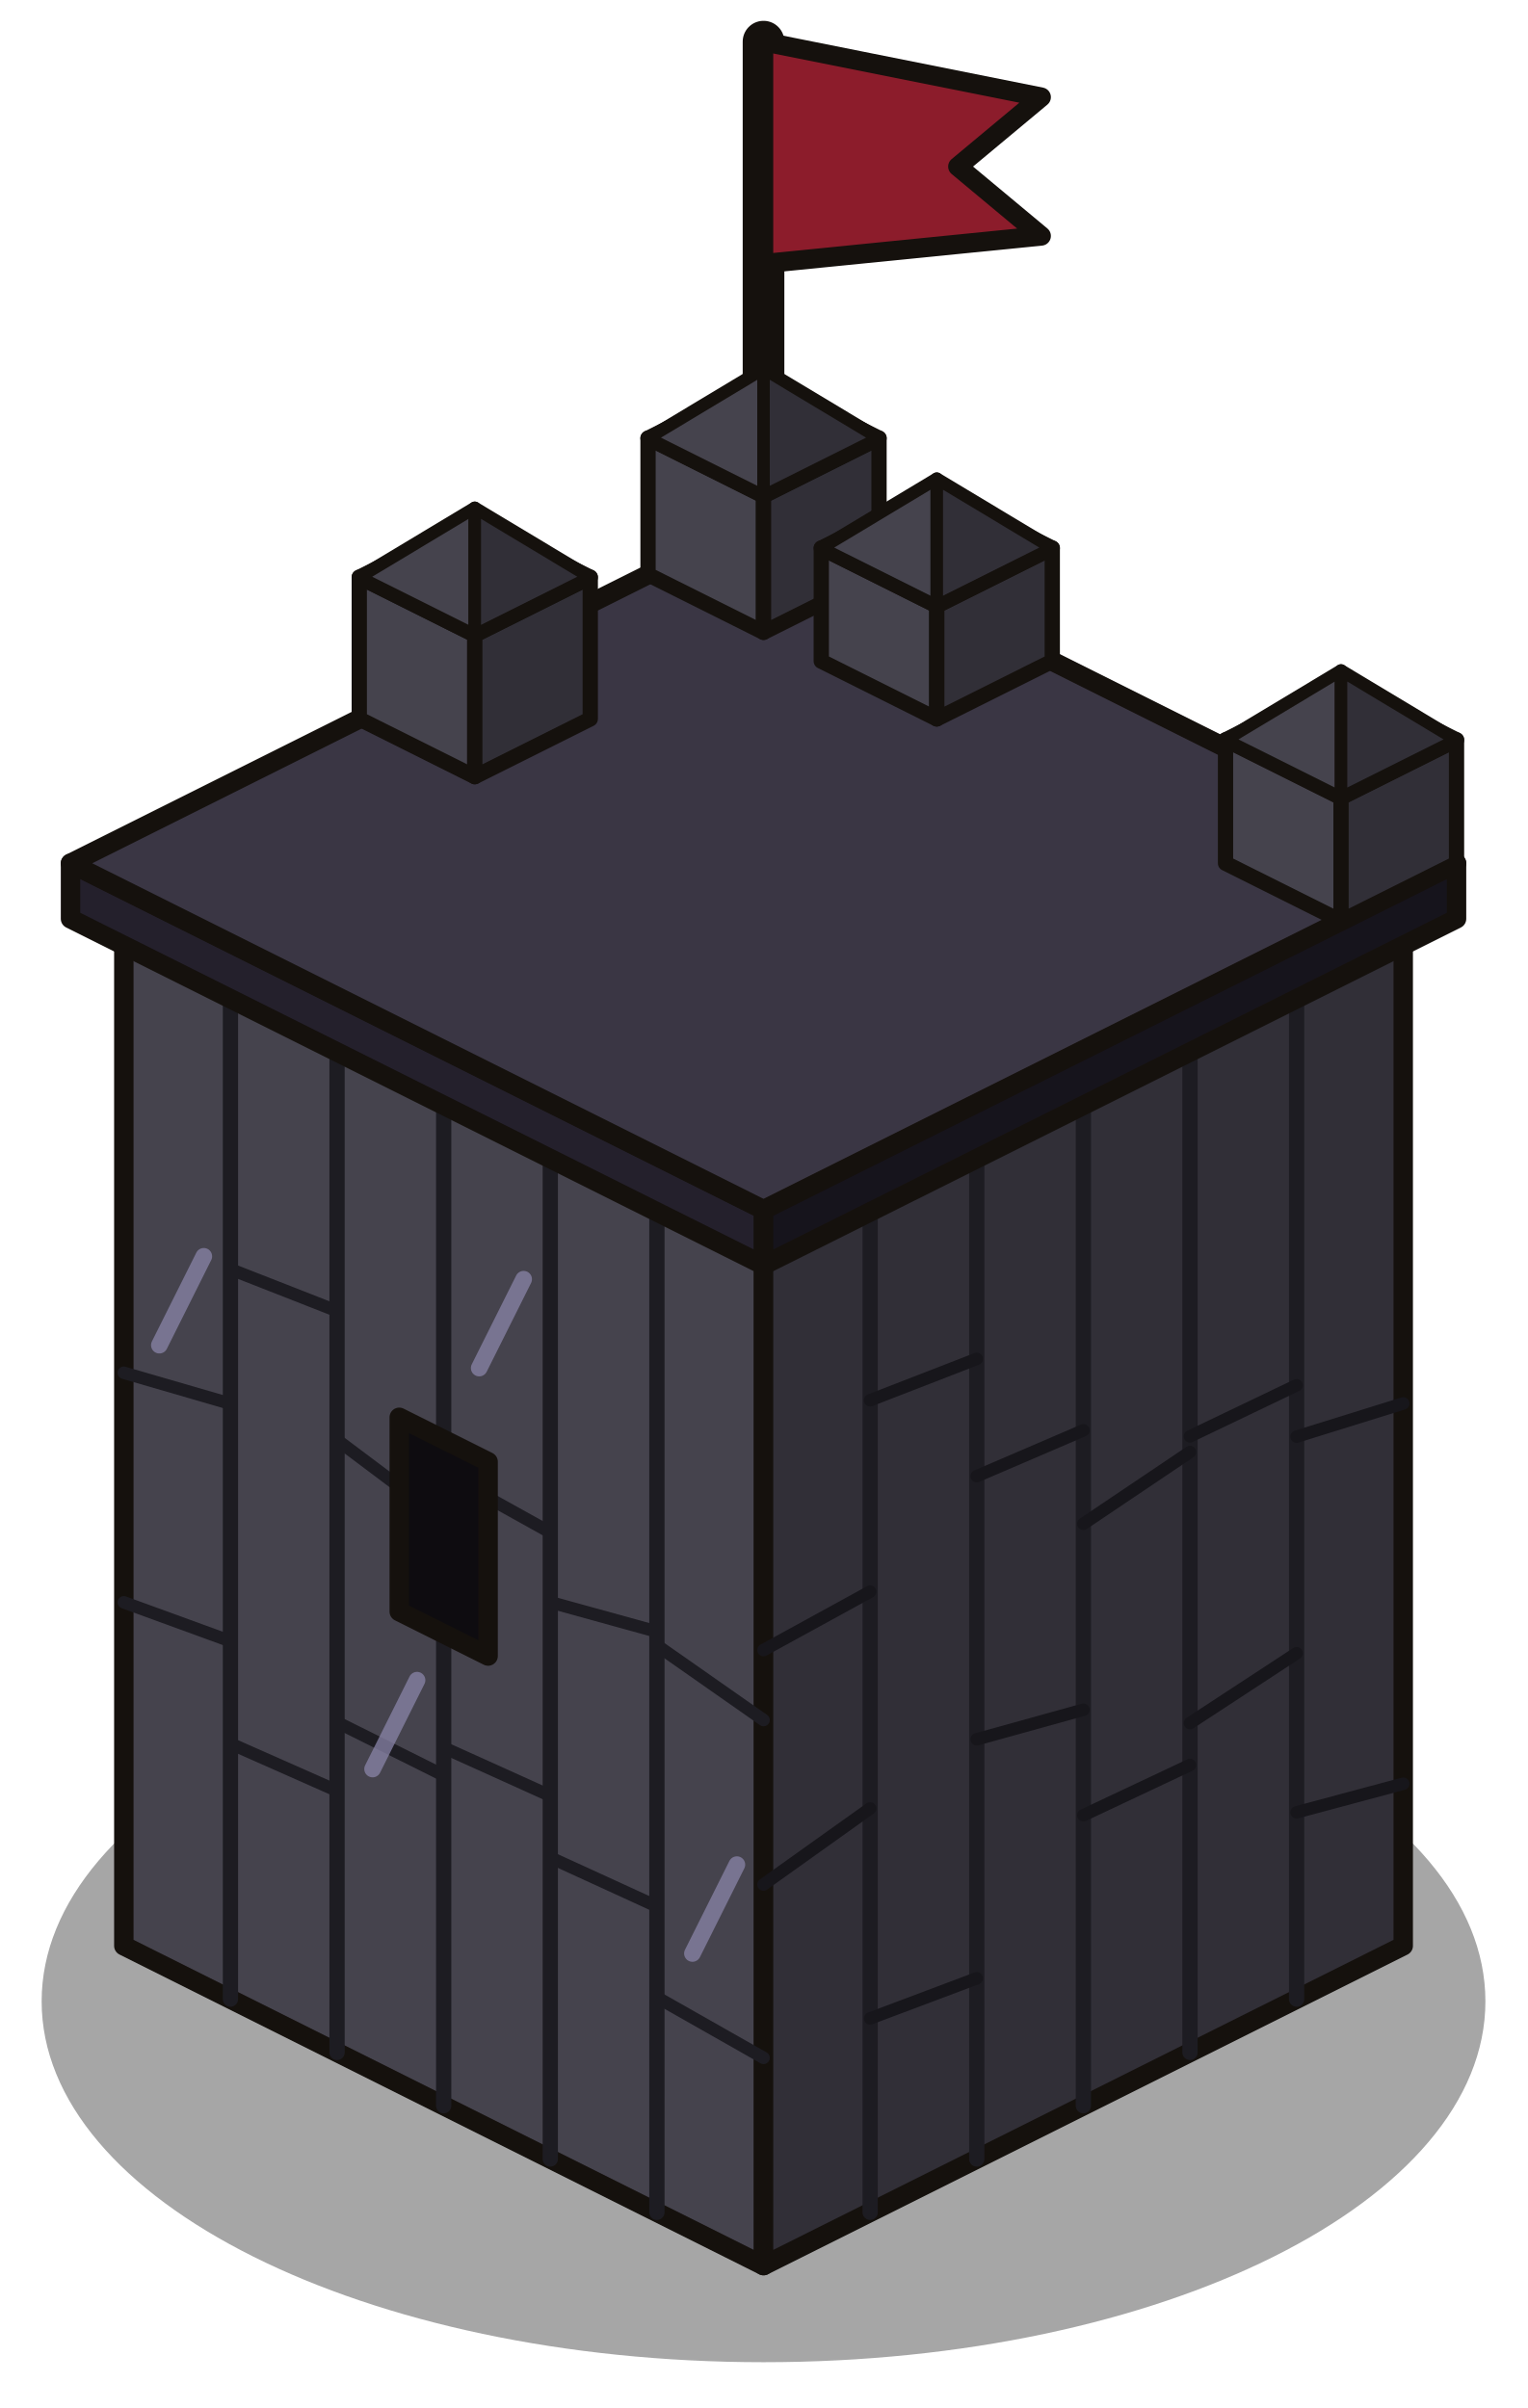
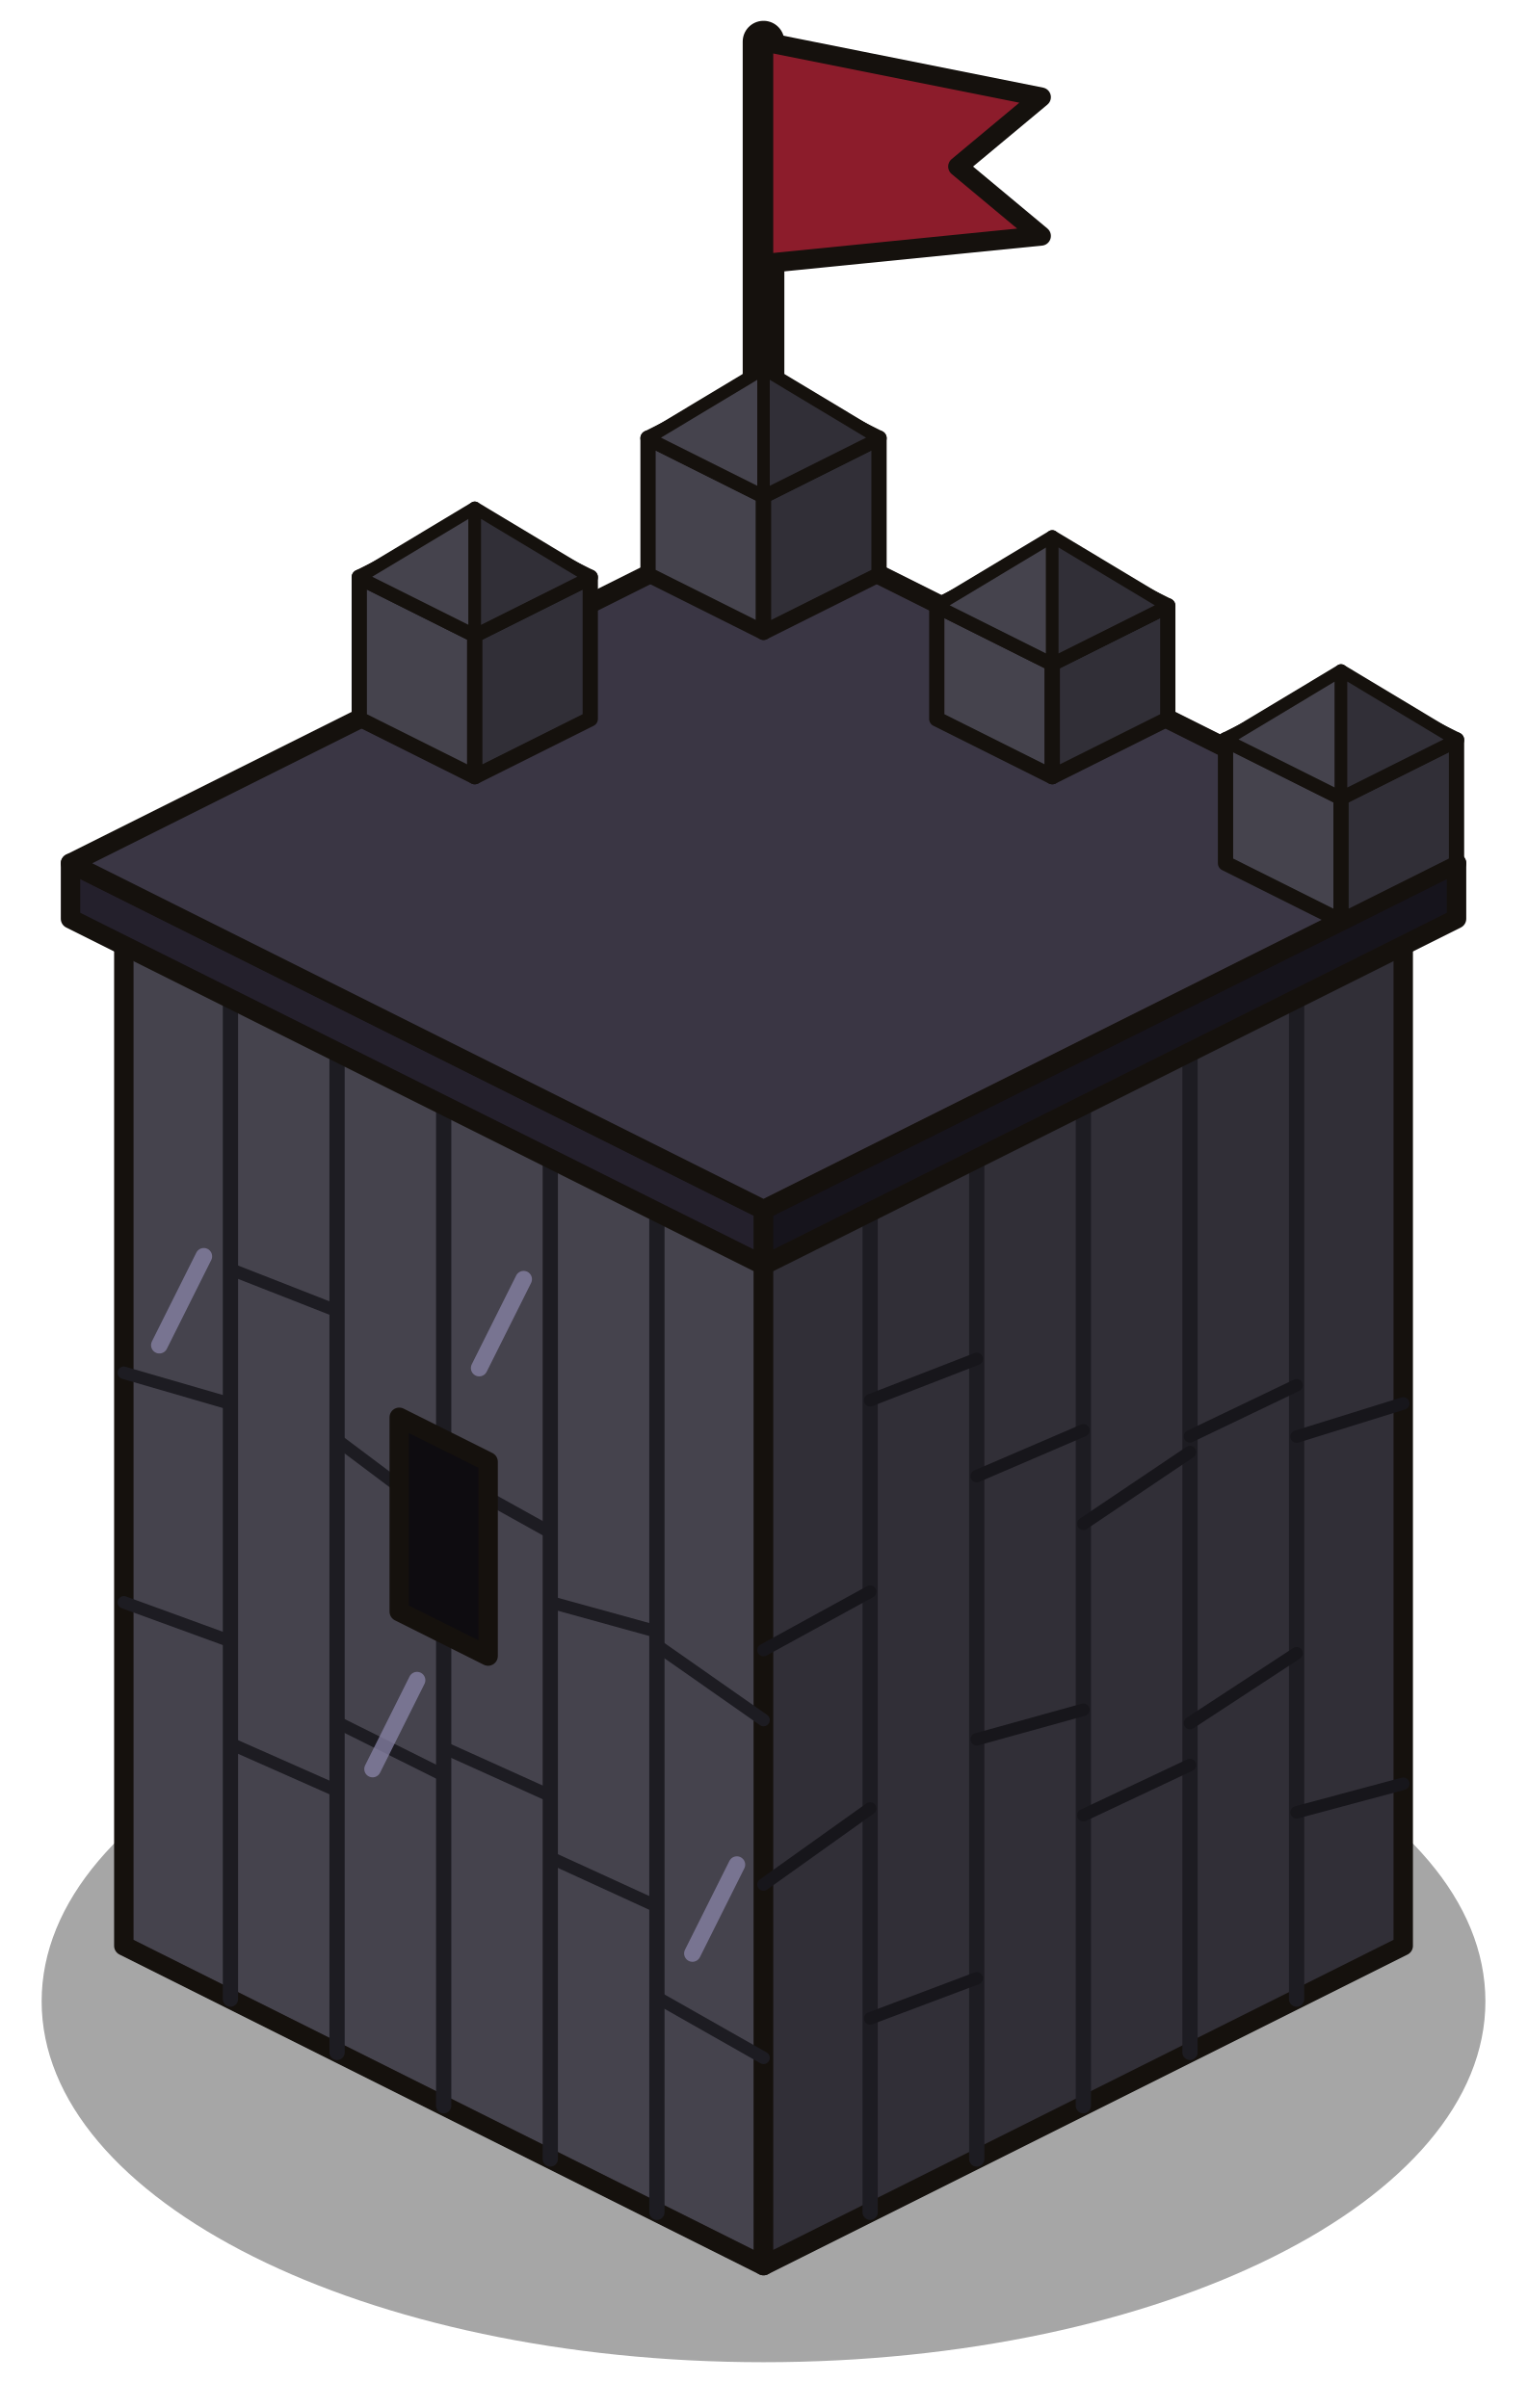
<svg xmlns="http://www.w3.org/2000/svg" width="220" height="347" viewBox="-55 -140.2 110 173.5">
  <ellipse cx="0" cy="4" rx="52" ry="26" fill="#000" opacity="0.35" />
  <polygon points="-46.08,0 0,23.04 0,-50.96 -46.08,-74" fill="#45434d" stroke="#15110d" stroke-width="1.4" stroke-linejoin="round" />
  <polygon points="0,23.04 46.08,0 46.08,-74 0,-50.96" fill="#312f37" stroke="#15110d" stroke-width="1.4" stroke-linejoin="round" />
  <polygon points="0,-97.04 46.08,-74 0,-50.96 -46.08,-74" fill="#5a5862" stroke="#15110d" stroke-width="1.4" stroke-linejoin="round" />
  <polyline points="-38.4,3.84 -38.4,-70.16" fill="none" stroke="#1d1c22" stroke-width="1.1" stroke-linecap="round" stroke-linejoin="round" />
  <polyline points="7.68,19.2 7.68,-54.8" fill="none" stroke="#1d1c22" stroke-width="1.1" stroke-linecap="round" stroke-linejoin="round" />
  <polyline points="-30.72,7.68 -30.72,-66.32" fill="none" stroke="#1d1c22" stroke-width="1.1" stroke-linecap="round" stroke-linejoin="round" />
  <polyline points="15.36,15.36 15.36,-58.64" fill="none" stroke="#1d1c22" stroke-width="1.1" stroke-linecap="round" stroke-linejoin="round" />
  <polyline points="-23.04,11.52 -23.04,-62.48" fill="none" stroke="#1d1c22" stroke-width="1.1" stroke-linecap="round" stroke-linejoin="round" />
  <polyline points="23.04,11.52 23.04,-62.48" fill="none" stroke="#1d1c22" stroke-width="1.1" stroke-linecap="round" stroke-linejoin="round" />
  <polyline points="-15.36,15.36 -15.36,-58.64" fill="none" stroke="#1d1c22" stroke-width="1.1" stroke-linecap="round" stroke-linejoin="round" />
  <polyline points="30.72,7.68 30.72,-66.32" fill="none" stroke="#1d1c22" stroke-width="1.1" stroke-linecap="round" stroke-linejoin="round" />
  <polyline points="-7.68,19.2 -7.68,-54.8" fill="none" stroke="#1d1c22" stroke-width="1.1" stroke-linecap="round" stroke-linejoin="round" />
  <polyline points="38.4,3.84 38.4,-70.16" fill="none" stroke="#1d1c22" stroke-width="1.1" stroke-linecap="round" stroke-linejoin="round" />
  <polyline points="-46.08,-24.75 -38.4,-21.95" fill="none" stroke="#1d1c22" stroke-width="0.9" stroke-linecap="round" stroke-linejoin="round" />
  <polyline points="7.68,-9.9 0,-4.42" fill="none" stroke="#17161b" stroke-width="0.9" stroke-linecap="round" stroke-linejoin="round" />
  <polyline points="-46.08,-41.29 -38.4,-39.06" fill="none" stroke="#1d1c22" stroke-width="0.9" stroke-linecap="round" stroke-linejoin="round" />
  <polyline points="7.68,-25.52 0,-21.31" fill="none" stroke="#17161b" stroke-width="0.9" stroke-linecap="round" stroke-linejoin="round" />
  <polyline points="-43.52,-43.28 -40.32,-49.68" fill="none" stroke="#8a84a8" stroke-width="1.2" stroke-linecap="round" stroke-linejoin="round" opacity="0.75" />
  <polyline points="-38.4,-14.57 -30.72,-11.17" fill="none" stroke="#1d1c22" stroke-width="0.9" stroke-linecap="round" stroke-linejoin="round" />
  <polyline points="15.36,2.34 7.68,5.23" fill="none" stroke="#17161b" stroke-width="0.9" stroke-linecap="round" stroke-linejoin="round" />
  <polyline points="-38.4,-48.75 -30.72,-45.74" fill="none" stroke="#1d1c22" stroke-width="0.9" stroke-linecap="round" stroke-linejoin="round" />
  <polyline points="15.36,-42.29 7.68,-39.31" fill="none" stroke="#17161b" stroke-width="0.9" stroke-linecap="round" stroke-linejoin="round" />
  <polyline points="-30.72,-16.11 -23.04,-12.28" fill="none" stroke="#1d1c22" stroke-width="0.9" stroke-linecap="round" stroke-linejoin="round" />
  <polyline points="23.04,-17.01 15.36,-14.88" fill="none" stroke="#17161b" stroke-width="0.9" stroke-linecap="round" stroke-linejoin="round" />
  <polyline points="-30.72,-36.45 -23.04,-30.68" fill="none" stroke="#1d1c22" stroke-width="0.9" stroke-linecap="round" stroke-linejoin="round" />
  <polyline points="23.04,-37.14 15.36,-33.84" fill="none" stroke="#17161b" stroke-width="0.9" stroke-linecap="round" stroke-linejoin="round" />
  <polyline points="-28.16,-12.74 -24.96,-19.14" fill="none" stroke="#8a84a8" stroke-width="1.2" stroke-linecap="round" stroke-linejoin="round" opacity="0.75" />
  <polyline points="-23.04,-14.28 -15.36,-10.81" fill="none" stroke="#1d1c22" stroke-width="0.9" stroke-linecap="round" stroke-linejoin="round" />
  <polyline points="30.72,-13.03 23.04,-9.41" fill="none" stroke="#17161b" stroke-width="0.9" stroke-linecap="round" stroke-linejoin="round" />
  <polyline points="-23.04,-34.06 -15.36,-29.79" fill="none" stroke="#1d1c22" stroke-width="0.9" stroke-linecap="round" stroke-linejoin="round" />
  <polyline points="30.72,-35.58 23.04,-30.41" fill="none" stroke="#17161b" stroke-width="0.9" stroke-linecap="round" stroke-linejoin="round" />
  <polyline points="-20.48,-41.63 -17.28,-48.03" fill="none" stroke="#8a84a8" stroke-width="1.2" stroke-linecap="round" stroke-linejoin="round" opacity="0.75" />
  <polyline points="-15.36,-6.36 -7.68,-2.84" fill="none" stroke="#1d1c22" stroke-width="0.9" stroke-linecap="round" stroke-linejoin="round" />
  <polyline points="38.4,-21.08 30.72,-16.05" fill="none" stroke="#17161b" stroke-width="0.9" stroke-linecap="round" stroke-linejoin="round" />
  <polyline points="-15.36,-24.76 -7.68,-22.64" fill="none" stroke="#1d1c22" stroke-width="0.9" stroke-linecap="round" stroke-linejoin="round" />
  <polyline points="38.4,-40.39 30.72,-36.71" fill="none" stroke="#17161b" stroke-width="0.9" stroke-linecap="round" stroke-linejoin="round" />
  <polyline points="-7.68,3.71 0,8.07" fill="none" stroke="#1d1c22" stroke-width="0.9" stroke-linecap="round" stroke-linejoin="round" />
  <polyline points="46.08,-11.68 38.4,-9.62" fill="none" stroke="#17161b" stroke-width="0.9" stroke-linecap="round" stroke-linejoin="round" />
  <polyline points="-7.68,-21.65 0,-16.27" fill="none" stroke="#1d1c22" stroke-width="0.9" stroke-linecap="round" stroke-linejoin="round" />
  <polyline points="46.08,-39.08 38.4,-36.69" fill="none" stroke="#17161b" stroke-width="0.9" stroke-linecap="round" stroke-linejoin="round" />
  <polyline points="-5.12,0.55 -1.92,-5.85" fill="none" stroke="#8a84a8" stroke-width="1.2" stroke-linecap="round" stroke-linejoin="round" opacity="0.75" />
  <polygon points="-26.24,-24.08 -19.84,-20.88 -19.84,-34.88 -26.24,-38.08" fill="#0e0c10" stroke="#15110d" stroke-width="1.4" stroke-linejoin="round" />
  <polygon points="-49.92,-74 0,-49.04 0,-53.04 -49.92,-78" fill="#24202c" stroke="#15110d" stroke-width="1.4" stroke-linejoin="round" />
  <polygon points="0,-49.04 49.92,-74 49.92,-78 0,-53.04" fill="#16141c" stroke="#15110d" stroke-width="1.4" stroke-linejoin="round" />
  <polygon points="0,-102.96 49.92,-78 0,-53.04 -49.92,-78" fill="#3a3644" stroke="#15110d" stroke-width="1.4" stroke-linejoin="round" />
  <polyline points="0,-97.2 0,-137.2" fill="none" stroke="#15110d" stroke-width="3" stroke-linecap="round" stroke-linejoin="round" />
  <polygon points="0,-137.2 20,-133.2 14,-128.2 20,-123.2 0,-121.2" fill="#8c1c2b" stroke="#15110d" stroke-width="1.4" stroke-linejoin="round" />
  <polygon points="-8.32,-98.8 0,-94.64 0,-104.47 -8.32,-108.63" fill="#45434d" stroke="#15110d" stroke-width="1.1" stroke-linejoin="round" />
  <polygon points="0,-94.64 8.32,-98.8 8.32,-108.63 0,-104.47" fill="#312f37" stroke="#15110d" stroke-width="1.1" stroke-linejoin="round" />
  <polygon points="0,-112.79 8.32,-108.63 0,-104.47 -8.32,-108.63" fill="#5a5862" stroke="#15110d" stroke-width="1.1" stroke-linejoin="round" />
  <polygon points="-8.32,-108.63 0,-113.63 0,-104.47" fill="#45434d" stroke="#15110d" stroke-width="0.9" stroke-linejoin="round" />
  <polygon points="0,-104.47 0,-113.63 8.32,-108.63" fill="#312f37" stroke="#15110d" stroke-width="0.9" stroke-linejoin="round" />
-   <polygon points="4.16,-92.56 12.48,-88.4 12.48,-96.55 4.16,-100.71" fill="#45434d" stroke="#15110d" stroke-width="1.1" stroke-linejoin="round" />
-   <polygon points="12.48,-88.4 20.8,-92.56 20.8,-100.71 12.48,-96.55" fill="#312f37" stroke="#15110d" stroke-width="1.1" stroke-linejoin="round" />
-   <polygon points="12.48,-104.87 20.8,-100.71 12.48,-96.55 4.16,-100.71" fill="#5a5862" stroke="#15110d" stroke-width="1.1" stroke-linejoin="round" />
-   <polygon points="4.16,-100.71 12.48,-105.71 12.48,-96.55" fill="#45434d" stroke="#15110d" stroke-width="0.9" stroke-linejoin="round" />
-   <polygon points="12.48,-96.55 12.48,-105.71 20.8,-100.71" fill="#312f37" stroke="#15110d" stroke-width="0.9" stroke-linejoin="round" />
+   <polygon points="12.48,-88.4 20.8,-84.24 20.8,-92.39 12.48,-96.55" fill="#45434d" stroke="#15110d" stroke-width="1.1" stroke-linejoin="round" />
+   <polygon points="20.8,-84.24 29.12,-88.4 29.12,-96.55 20.8,-92.39" fill="#312f37" stroke="#15110d" stroke-width="1.1" stroke-linejoin="round" />
+   <polygon points="20.8,-100.71 29.12,-96.55 20.8,-92.39 12.48,-96.55" fill="#5a5862" stroke="#15110d" stroke-width="1.1" stroke-linejoin="round" />
+   <polygon points="12.48,-96.55 20.8,-101.55 20.8,-92.39" fill="#45434d" stroke="#15110d" stroke-width="0.9" stroke-linejoin="round" />
+   <polygon points="20.8,-92.39 20.8,-101.55 29.12,-96.55" fill="#312f37" stroke="#15110d" stroke-width="0.9" stroke-linejoin="round" />
  <polygon points="33.28,-78 41.6,-73.84 41.6,-82.73 33.28,-86.89" fill="#45434d" stroke="#15110d" stroke-width="1.1" stroke-linejoin="round" />
  <polygon points="41.6,-73.84 49.92,-78 49.92,-86.89 41.6,-82.73" fill="#312f37" stroke="#15110d" stroke-width="1.1" stroke-linejoin="round" />
  <polygon points="41.6,-91.05 49.92,-86.89 41.6,-82.73 33.28,-86.89" fill="#5a5862" stroke="#15110d" stroke-width="1.1" stroke-linejoin="round" />
  <polygon points="33.28,-86.89 41.6,-91.89 41.6,-82.73" fill="#45434d" stroke="#15110d" stroke-width="0.9" stroke-linejoin="round" />
  <polygon points="41.6,-82.73 41.6,-91.89 49.92,-86.89" fill="#312f37" stroke="#15110d" stroke-width="0.9" stroke-linejoin="round" />
  <polygon points="-29.12,-88.4 -20.8,-84.24 -20.8,-94.45 -29.12,-98.61" fill="#45434d" stroke="#15110d" stroke-width="1.1" stroke-linejoin="round" />
  <polygon points="-20.8,-84.24 -12.48,-88.4 -12.48,-98.61 -20.8,-94.45" fill="#312f37" stroke="#15110d" stroke-width="1.1" stroke-linejoin="round" />
  <polygon points="-20.8,-102.77 -12.48,-98.61 -20.8,-94.45 -29.12,-98.61" fill="#5a5862" stroke="#15110d" stroke-width="1.1" stroke-linejoin="round" />
  <polygon points="-29.12,-98.61 -20.8,-103.61 -20.8,-94.45" fill="#45434d" stroke="#15110d" stroke-width="0.9" stroke-linejoin="round" />
  <polygon points="-20.8,-94.45 -20.8,-103.61 -12.48,-98.61" fill="#312f37" stroke="#15110d" stroke-width="0.9" stroke-linejoin="round" />
</svg>
